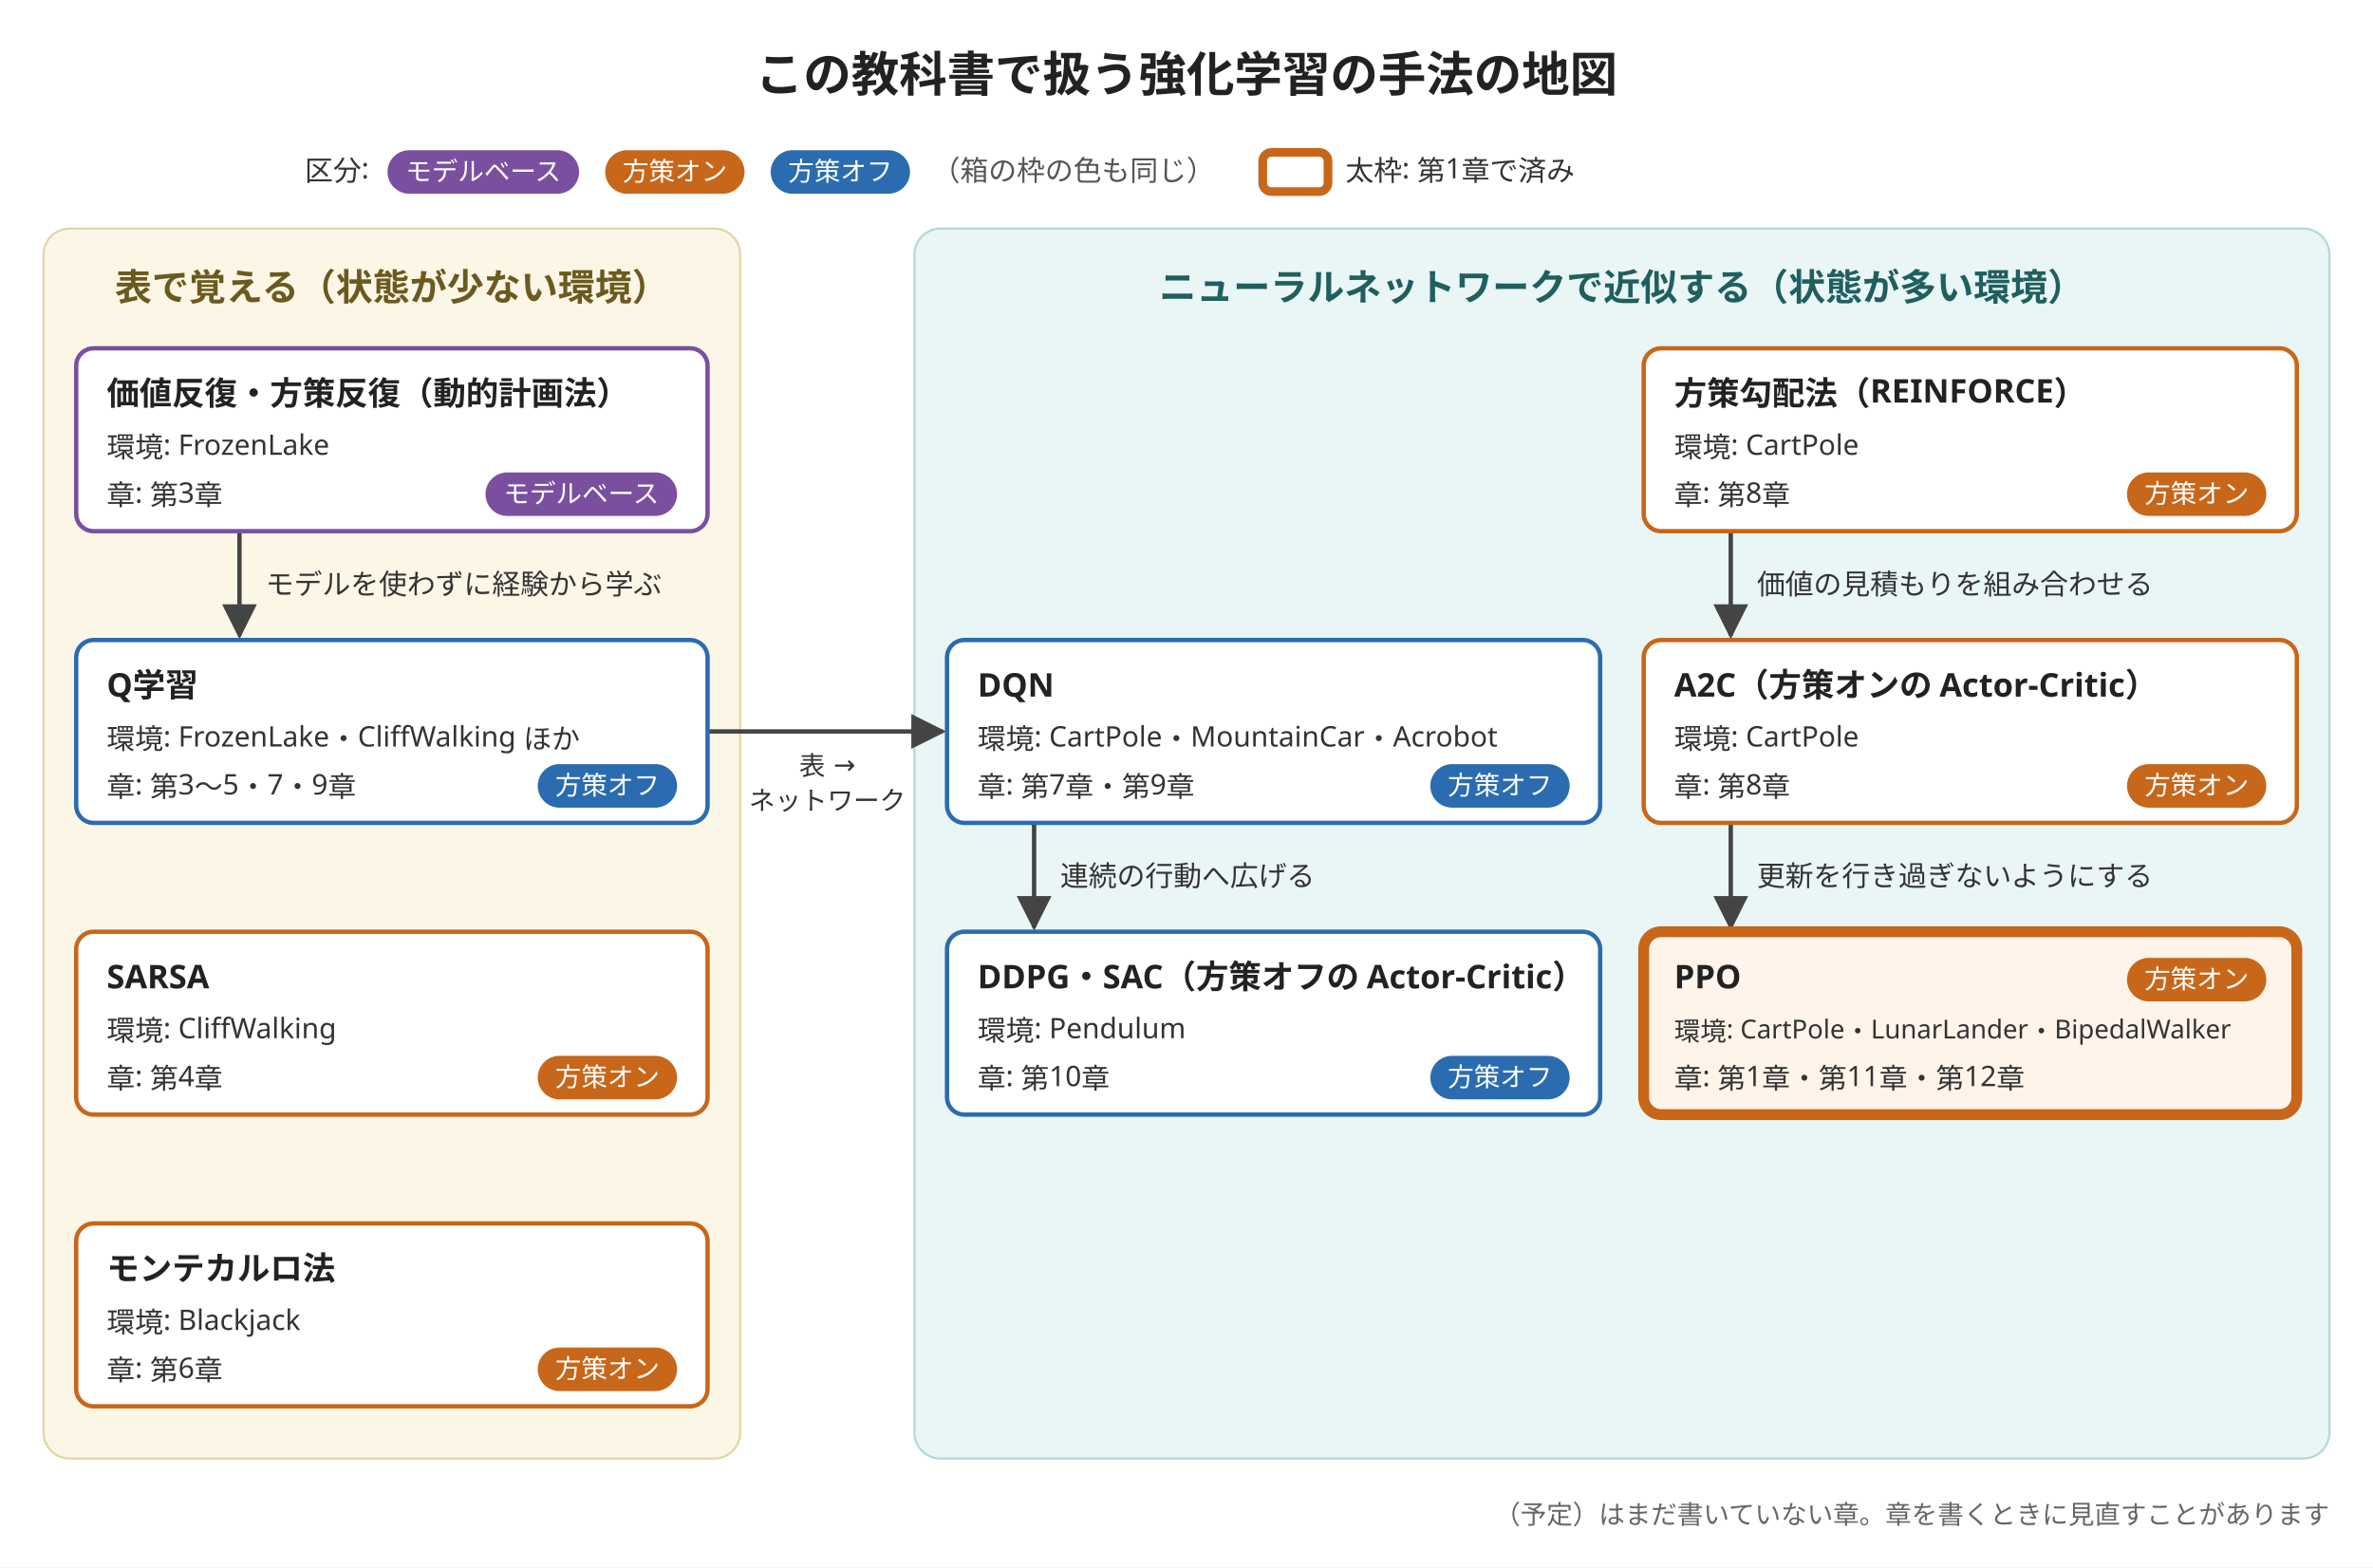
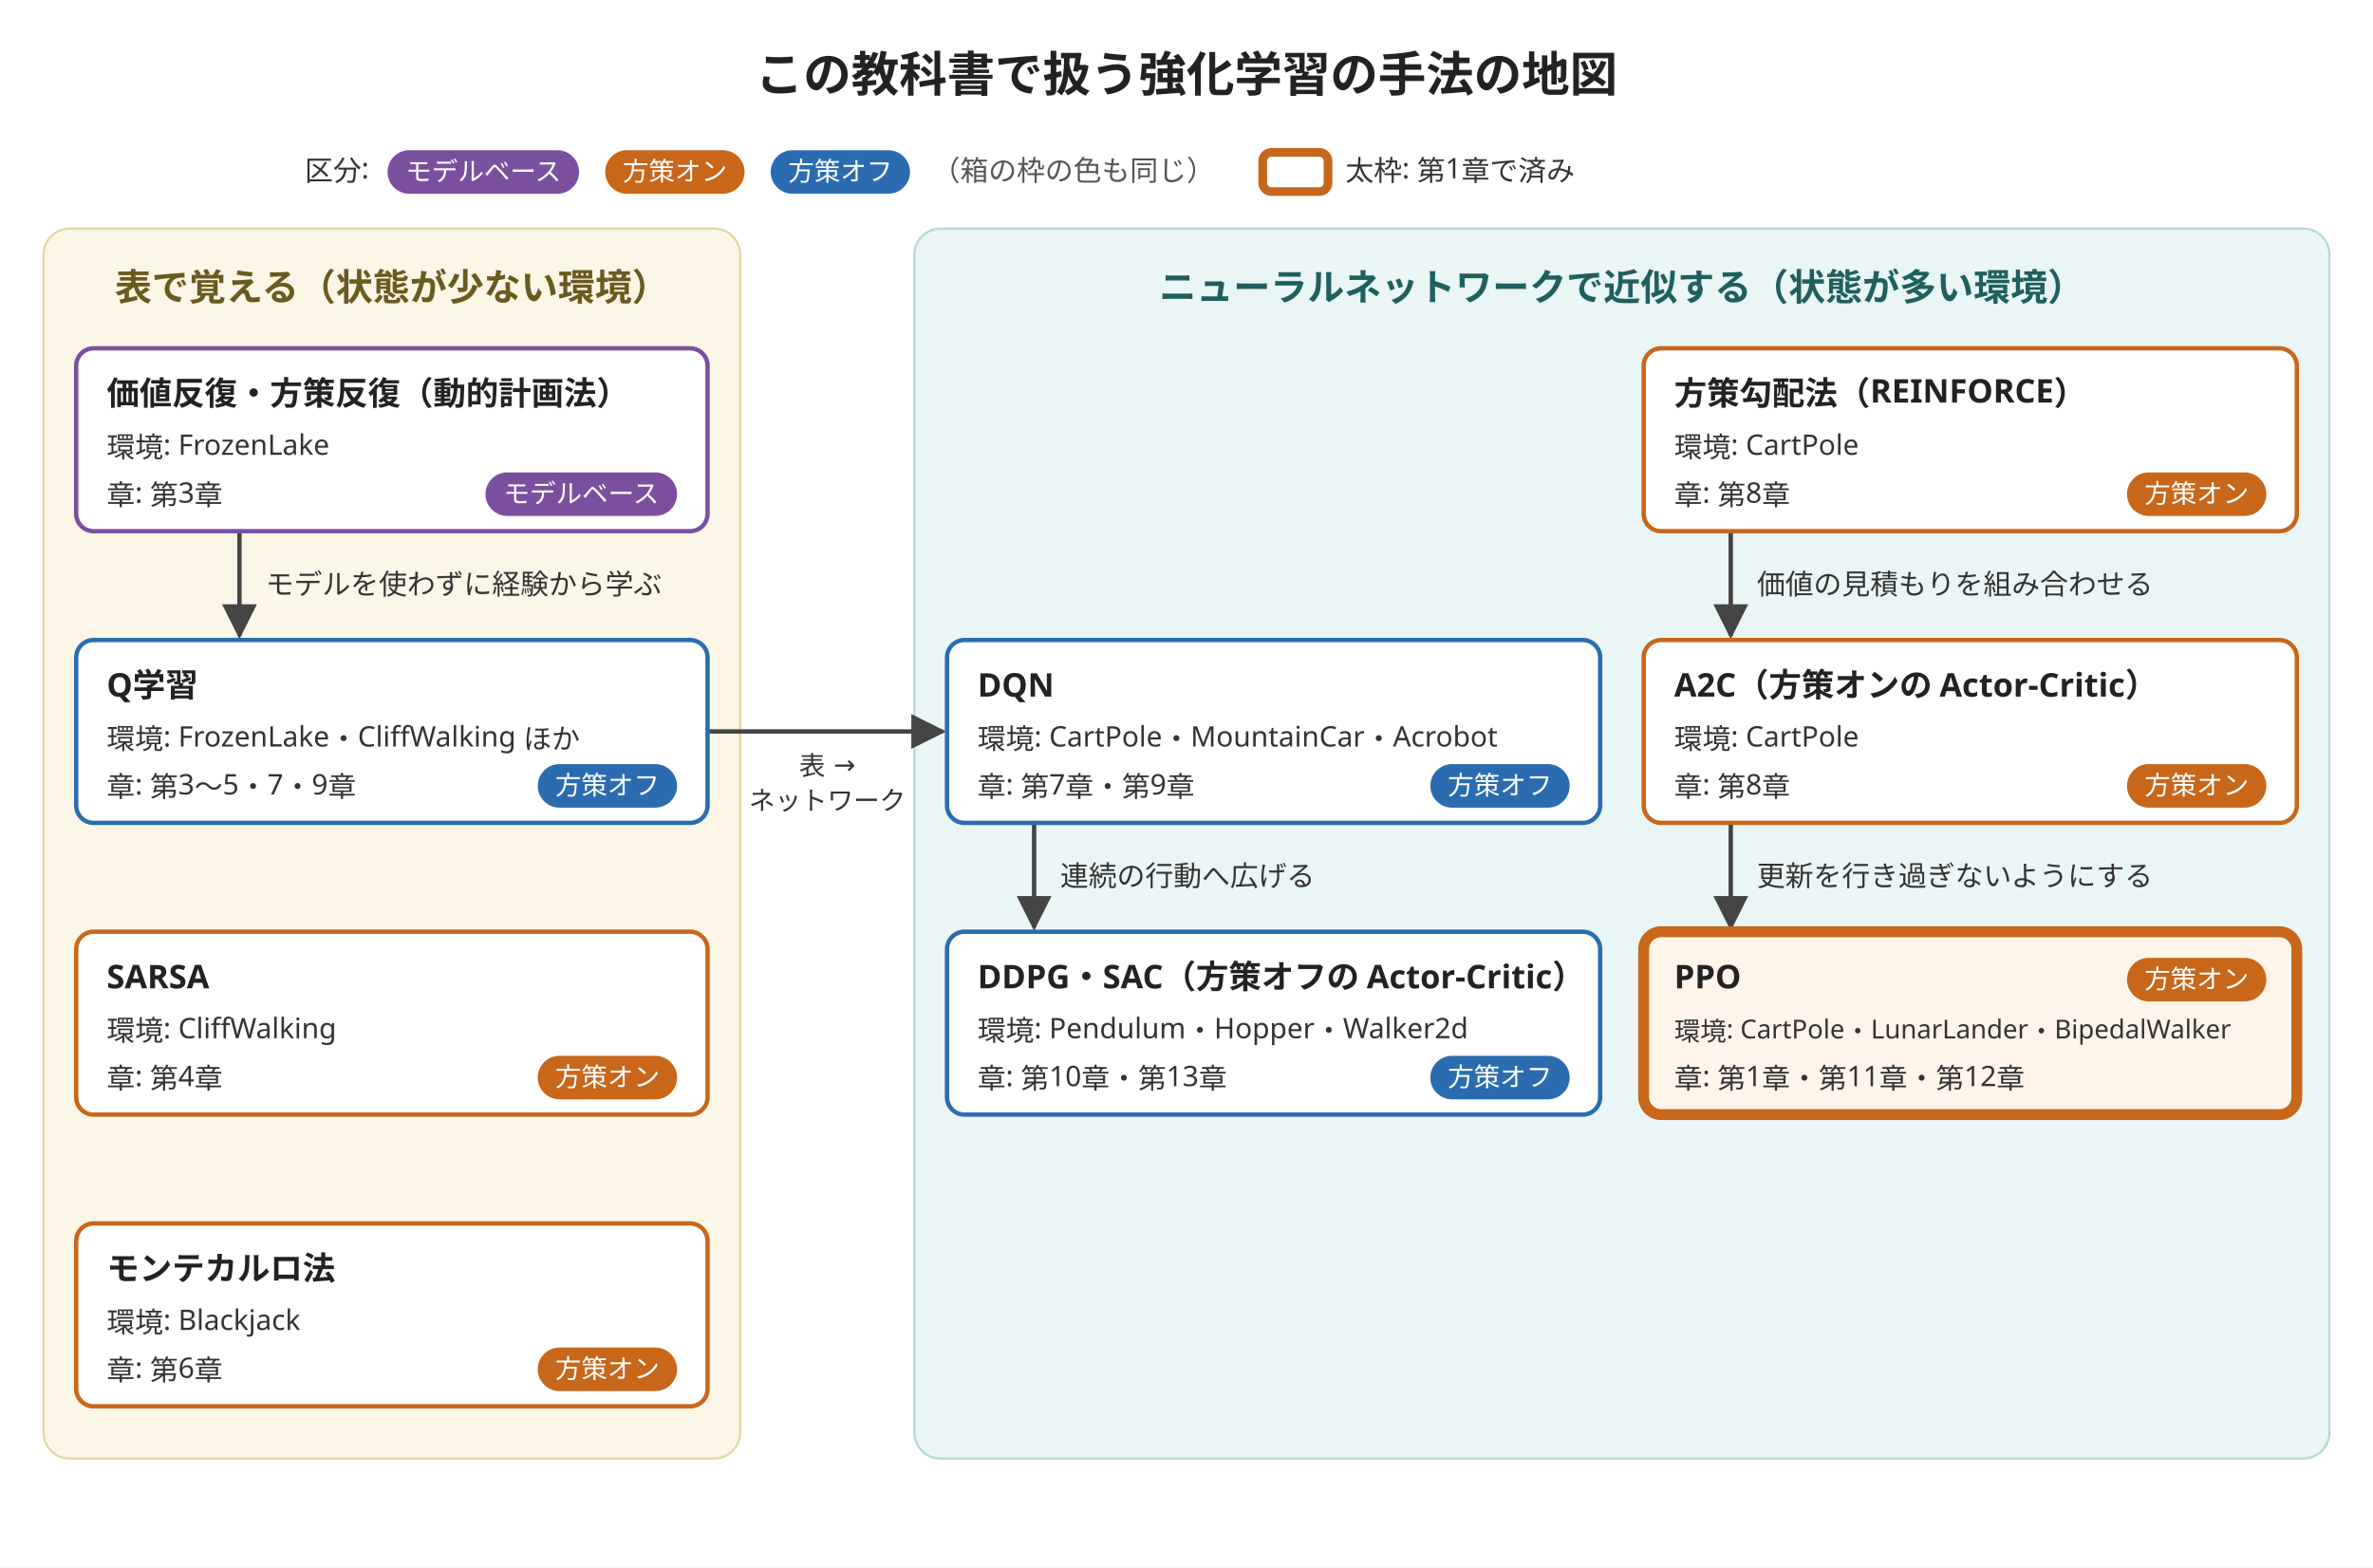
<svg xmlns="http://www.w3.org/2000/svg" width="1090" height="720" viewBox="0 0 1090 720" font-family="sans-serif">
  <defs>
    <marker id="arrow" viewBox="0 0 10 10" refX="9" refY="5" markerWidth="8" markerHeight="8" orient="auto-start-reverse">
      <path d="M0,0 L10,5 L0,10 z" fill="#444" />
    </marker>
  </defs>
  <rect x="0" y="0" width="1090" height="720" fill="#ffffff" />
  <text x="545" y="42" font-size="22" font-weight="bold" text-anchor="middle" fill="#222">この教科書で扱う強化学習の手法の地図</text>
  <g font-size="13" fill="#333" transform="translate(140,0)">
    <text x="0" y="83">区分:</text>
    <rect x="38" y="69" width="88" height="20" rx="10" fill="#7b4fa0" />
    <text x="82" y="83" font-size="12" fill="#fff" text-anchor="middle">モデルベース</text>
    <rect x="138" y="69" width="64" height="20" rx="10" fill="#c8661a" />
    <text x="170" y="83" font-size="12" fill="#fff" text-anchor="middle">方策オン</text>
    <rect x="214" y="69" width="64" height="20" rx="10" fill="#2b6cb0" />
    <text x="246" y="83" font-size="12" fill="#fff" text-anchor="middle">方策オフ</text>
    <text x="288" y="83" fill="#555">（箱の枠の色も同じ）</text>
    <rect x="440" y="70" width="30" height="18" rx="4" fill="#fff" stroke="#c8661a" stroke-width="4" />
    <text x="478" y="83">太枠: 第1章で済み</text>
  </g>
  <rect x="20" y="105" width="320" height="565" rx="12" fill="#fbf6e6" stroke="#e2d6a8" />
  <rect x="420" y="105" width="650" height="565" rx="12" fill="#eaf5f5" stroke="#b5d8d8" />
  <text x="180" y="138" font-size="17" font-weight="bold" text-anchor="middle" fill="#6b5a1e">表で覚える（状態が少ない環境）</text>
  <text x="745" y="138" font-size="17" font-weight="bold" text-anchor="middle" fill="#1f5f5f">ニューラルネットワークで近似する（状態が多い環境）</text>
  <g stroke="#444" stroke-width="2" fill="none" marker-end="url(#arrow)">
    <line x1="110" y1="244" x2="110" y2="292" />
    <line x1="325" y1="336" x2="433" y2="336" />
    <line x1="475" y1="378" x2="475" y2="426" />
    <line x1="795" y1="244" x2="795" y2="292" />
    <line x1="795" y1="378" x2="795" y2="426" />
  </g>
  <g font-size="13" fill="#333">
    <text x="122" y="273">モデルを使わずに経験から学ぶ</text>
    <text x="380" y="356" font-size="12" text-anchor="middle">表 →</text>
    <text x="380" y="372" font-size="12" text-anchor="middle">ネットワーク</text>
    <text x="487" y="407">連続の行動へ広げる</text>
    <text x="807" y="273">価値の見積もりを組み合わせる</text>
    <text x="807" y="407">更新を行き過ぎないようにする</text>
  </g>
  <g>
    <rect x="35" y="160" width="290" height="84" rx="8" fill="#fff" stroke="#7b4fa0" stroke-width="2" />
    <text x="49" y="186" font-size="15" font-weight="bold" fill="#222">価値反復・方策反復（動的計画法）</text>
    <text x="49" y="210" font-size="13" fill="#333">環境: FrozenLake</text>
    <text x="49" y="232" font-size="13" fill="#333">章: 第3章</text>
    <rect x="223" y="217" width="88" height="20" rx="10" fill="#7b4fa0" />
    <text x="267" y="231" font-size="12" fill="#fff" text-anchor="middle">モデルベース</text>
  </g>
  <g>
    <rect x="35" y="294" width="290" height="84" rx="8" fill="#fff" stroke="#2b6cb0" stroke-width="2" />
    <text x="49" y="320" font-size="15" font-weight="bold" fill="#222">Q学習</text>
    <text x="49" y="344" font-size="13" fill="#333">環境: FrozenLake・CliffWalking ほか</text>
    <text x="49" y="366" font-size="13" fill="#333">章: 第3〜5・7・9章</text>
    <rect x="247" y="351" width="64" height="20" rx="10" fill="#2b6cb0" />
    <text x="279" y="365" font-size="12" fill="#fff" text-anchor="middle">方策オフ</text>
  </g>
  <g>
    <rect x="35" y="428" width="290" height="84" rx="8" fill="#fff" stroke="#c8661a" stroke-width="2" />
    <text x="49" y="454" font-size="15" font-weight="bold" fill="#222">SARSA</text>
    <text x="49" y="478" font-size="13" fill="#333">環境: CliffWalking</text>
    <text x="49" y="500" font-size="13" fill="#333">章: 第4章</text>
    <rect x="247" y="485" width="64" height="20" rx="10" fill="#c8661a" />
    <text x="279" y="499" font-size="12" fill="#fff" text-anchor="middle">方策オン</text>
  </g>
  <g>
    <rect x="35" y="562" width="290" height="84" rx="8" fill="#fff" stroke="#c8661a" stroke-width="2" />
    <text x="49" y="588" font-size="15" font-weight="bold" fill="#222">モンテカルロ法</text>
    <text x="49" y="612" font-size="13" fill="#333">環境: Blackjack</text>
    <text x="49" y="634" font-size="13" fill="#333">章: 第6章</text>
    <rect x="247" y="619" width="64" height="20" rx="10" fill="#c8661a" />
    <text x="279" y="633" font-size="12" fill="#fff" text-anchor="middle">方策オン</text>
  </g>
  <g>
    <rect x="435" y="294" width="300" height="84" rx="8" fill="#fff" stroke="#2b6cb0" stroke-width="2" />
    <text x="449" y="320" font-size="15" font-weight="bold" fill="#222">DQN</text>
    <text x="449" y="344" font-size="13" fill="#333">環境: CartPole・MountainCar・Acrobot</text>
    <text x="449" y="366" font-size="13" fill="#333">章: 第7章・第9章</text>
    <rect x="657" y="351" width="64" height="20" rx="10" fill="#2b6cb0" />
    <text x="689" y="365" font-size="12" fill="#fff" text-anchor="middle">方策オフ</text>
  </g>
  <g>
    <rect x="435" y="428" width="300" height="84" rx="8" fill="#fff" stroke="#2b6cb0" stroke-width="2" />
    <text x="449" y="454" font-size="15" font-weight="bold" fill="#222">DDPG・SAC（方策オフの Actor-Critic）</text>
-     <text x="449" y="478" font-size="13" fill="#333">環境: Pendulum</text>
-     <text x="449" y="500" font-size="13" fill="#333">章: 第10章</text>
+     <text x="449" y="478" font-size="13" fill="#333">環境: Pendulum・Hopper・Walker2d</text>
+     <text x="449" y="500" font-size="13" fill="#333">章: 第10章・第13章</text>
    <rect x="657" y="485" width="64" height="20" rx="10" fill="#2b6cb0" />
    <text x="689" y="499" font-size="12" fill="#fff" text-anchor="middle">方策オフ</text>
  </g>
  <g>
    <rect x="755" y="160" width="300" height="84" rx="8" fill="#fff" stroke="#c8661a" stroke-width="2" />
    <text x="769" y="186" font-size="15" font-weight="bold" fill="#222">方策勾配法（REINFORCE）</text>
    <text x="769" y="210" font-size="13" fill="#333">環境: CartPole</text>
    <text x="769" y="232" font-size="13" fill="#333">章: 第8章</text>
    <rect x="977" y="217" width="64" height="20" rx="10" fill="#c8661a" />
    <text x="1009" y="231" font-size="12" fill="#fff" text-anchor="middle">方策オン</text>
  </g>
  <g>
    <rect x="755" y="294" width="300" height="84" rx="8" fill="#fff" stroke="#c8661a" stroke-width="2" />
    <text x="769" y="320" font-size="15" font-weight="bold" fill="#222">A2C（方策オンの Actor-Critic）</text>
    <text x="769" y="344" font-size="13" fill="#333">環境: CartPole</text>
    <text x="769" y="366" font-size="13" fill="#333">章: 第8章</text>
    <rect x="977" y="351" width="64" height="20" rx="10" fill="#c8661a" />
    <text x="1009" y="365" font-size="12" fill="#fff" text-anchor="middle">方策オン</text>
  </g>
  <g>
    <rect x="755" y="428" width="300" height="84" rx="8" fill="#fff4ea" stroke="#c8661a" stroke-width="5" />
    <text x="769" y="454" font-size="15" font-weight="bold" fill="#222">PPO</text>
    <text x="769" y="478" font-size="12" fill="#333">環境: CartPole・LunarLander・BipedalWalker</text>
    <text x="769" y="500" font-size="13" fill="#333">章: 第1章・第11章・第12章</text>
    <rect x="977" y="440" width="64" height="20" rx="10" fill="#c8661a" />
    <text x="1009" y="454" font-size="12" fill="#fff" text-anchor="middle">方策オン</text>
  </g>
-   <text x="1070" y="700" font-size="12" text-anchor="end" fill="#666">（予定）はまだ書いていない章。章を書くときに見直すことがあります</text>
</svg>
